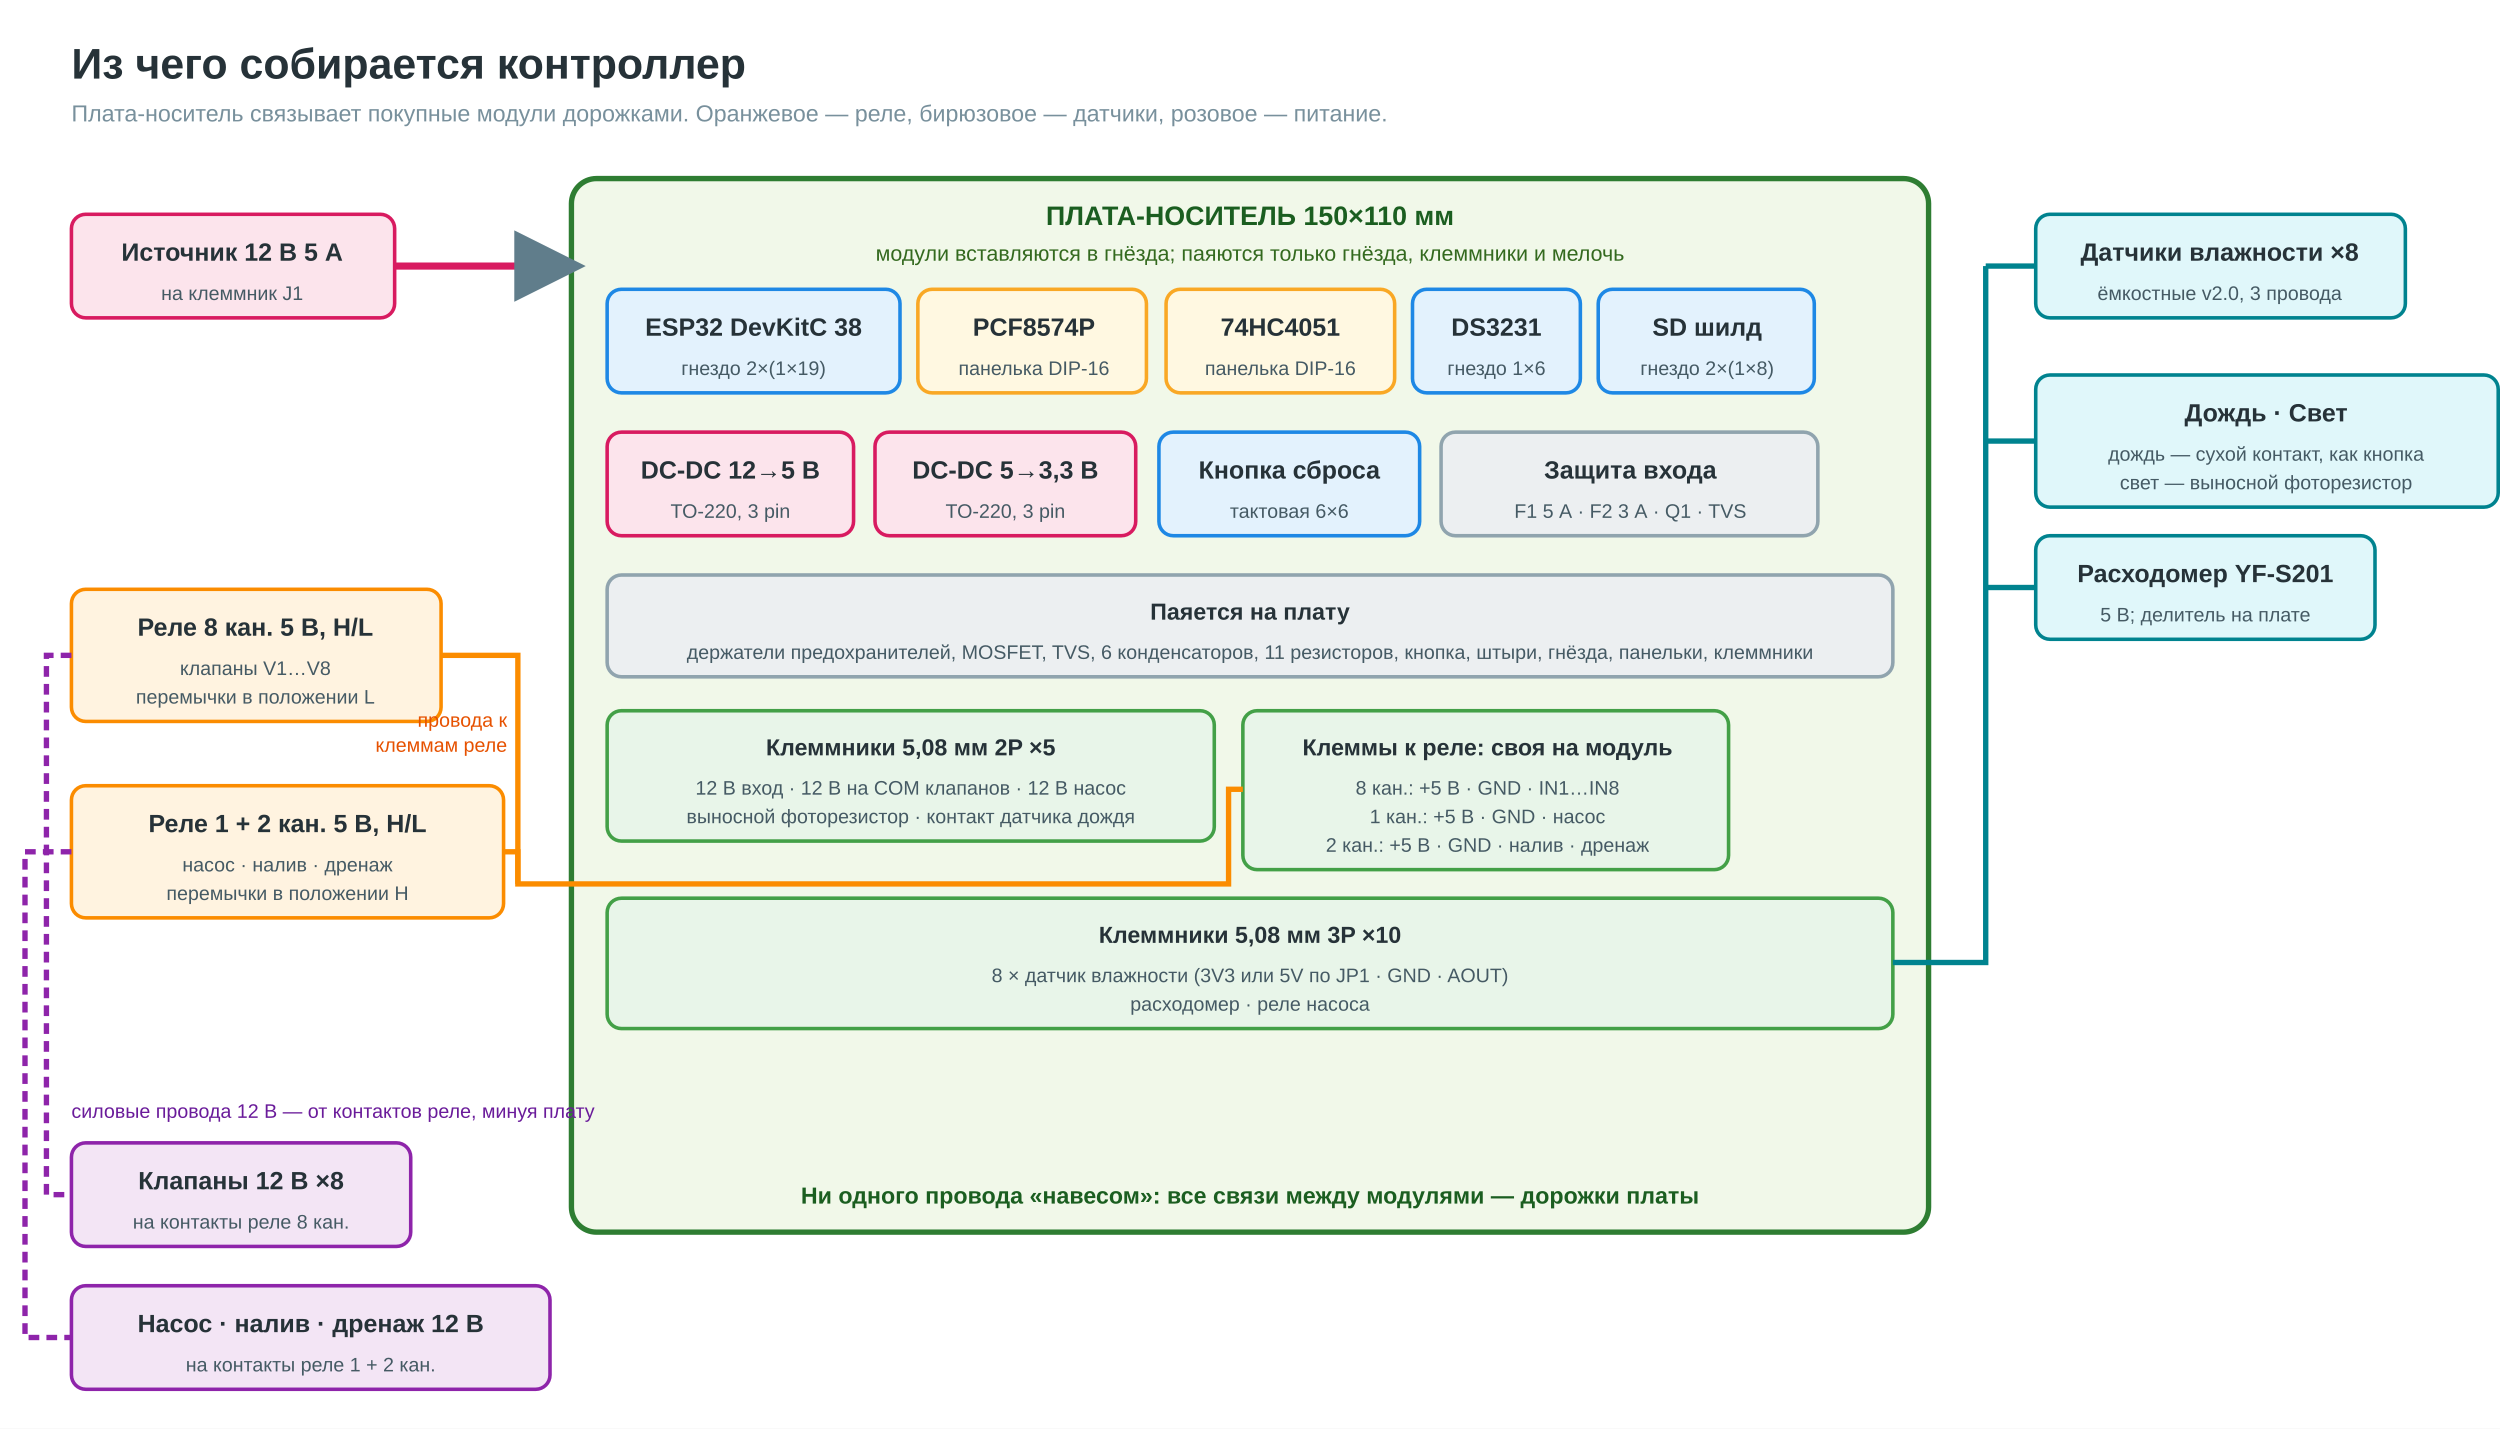
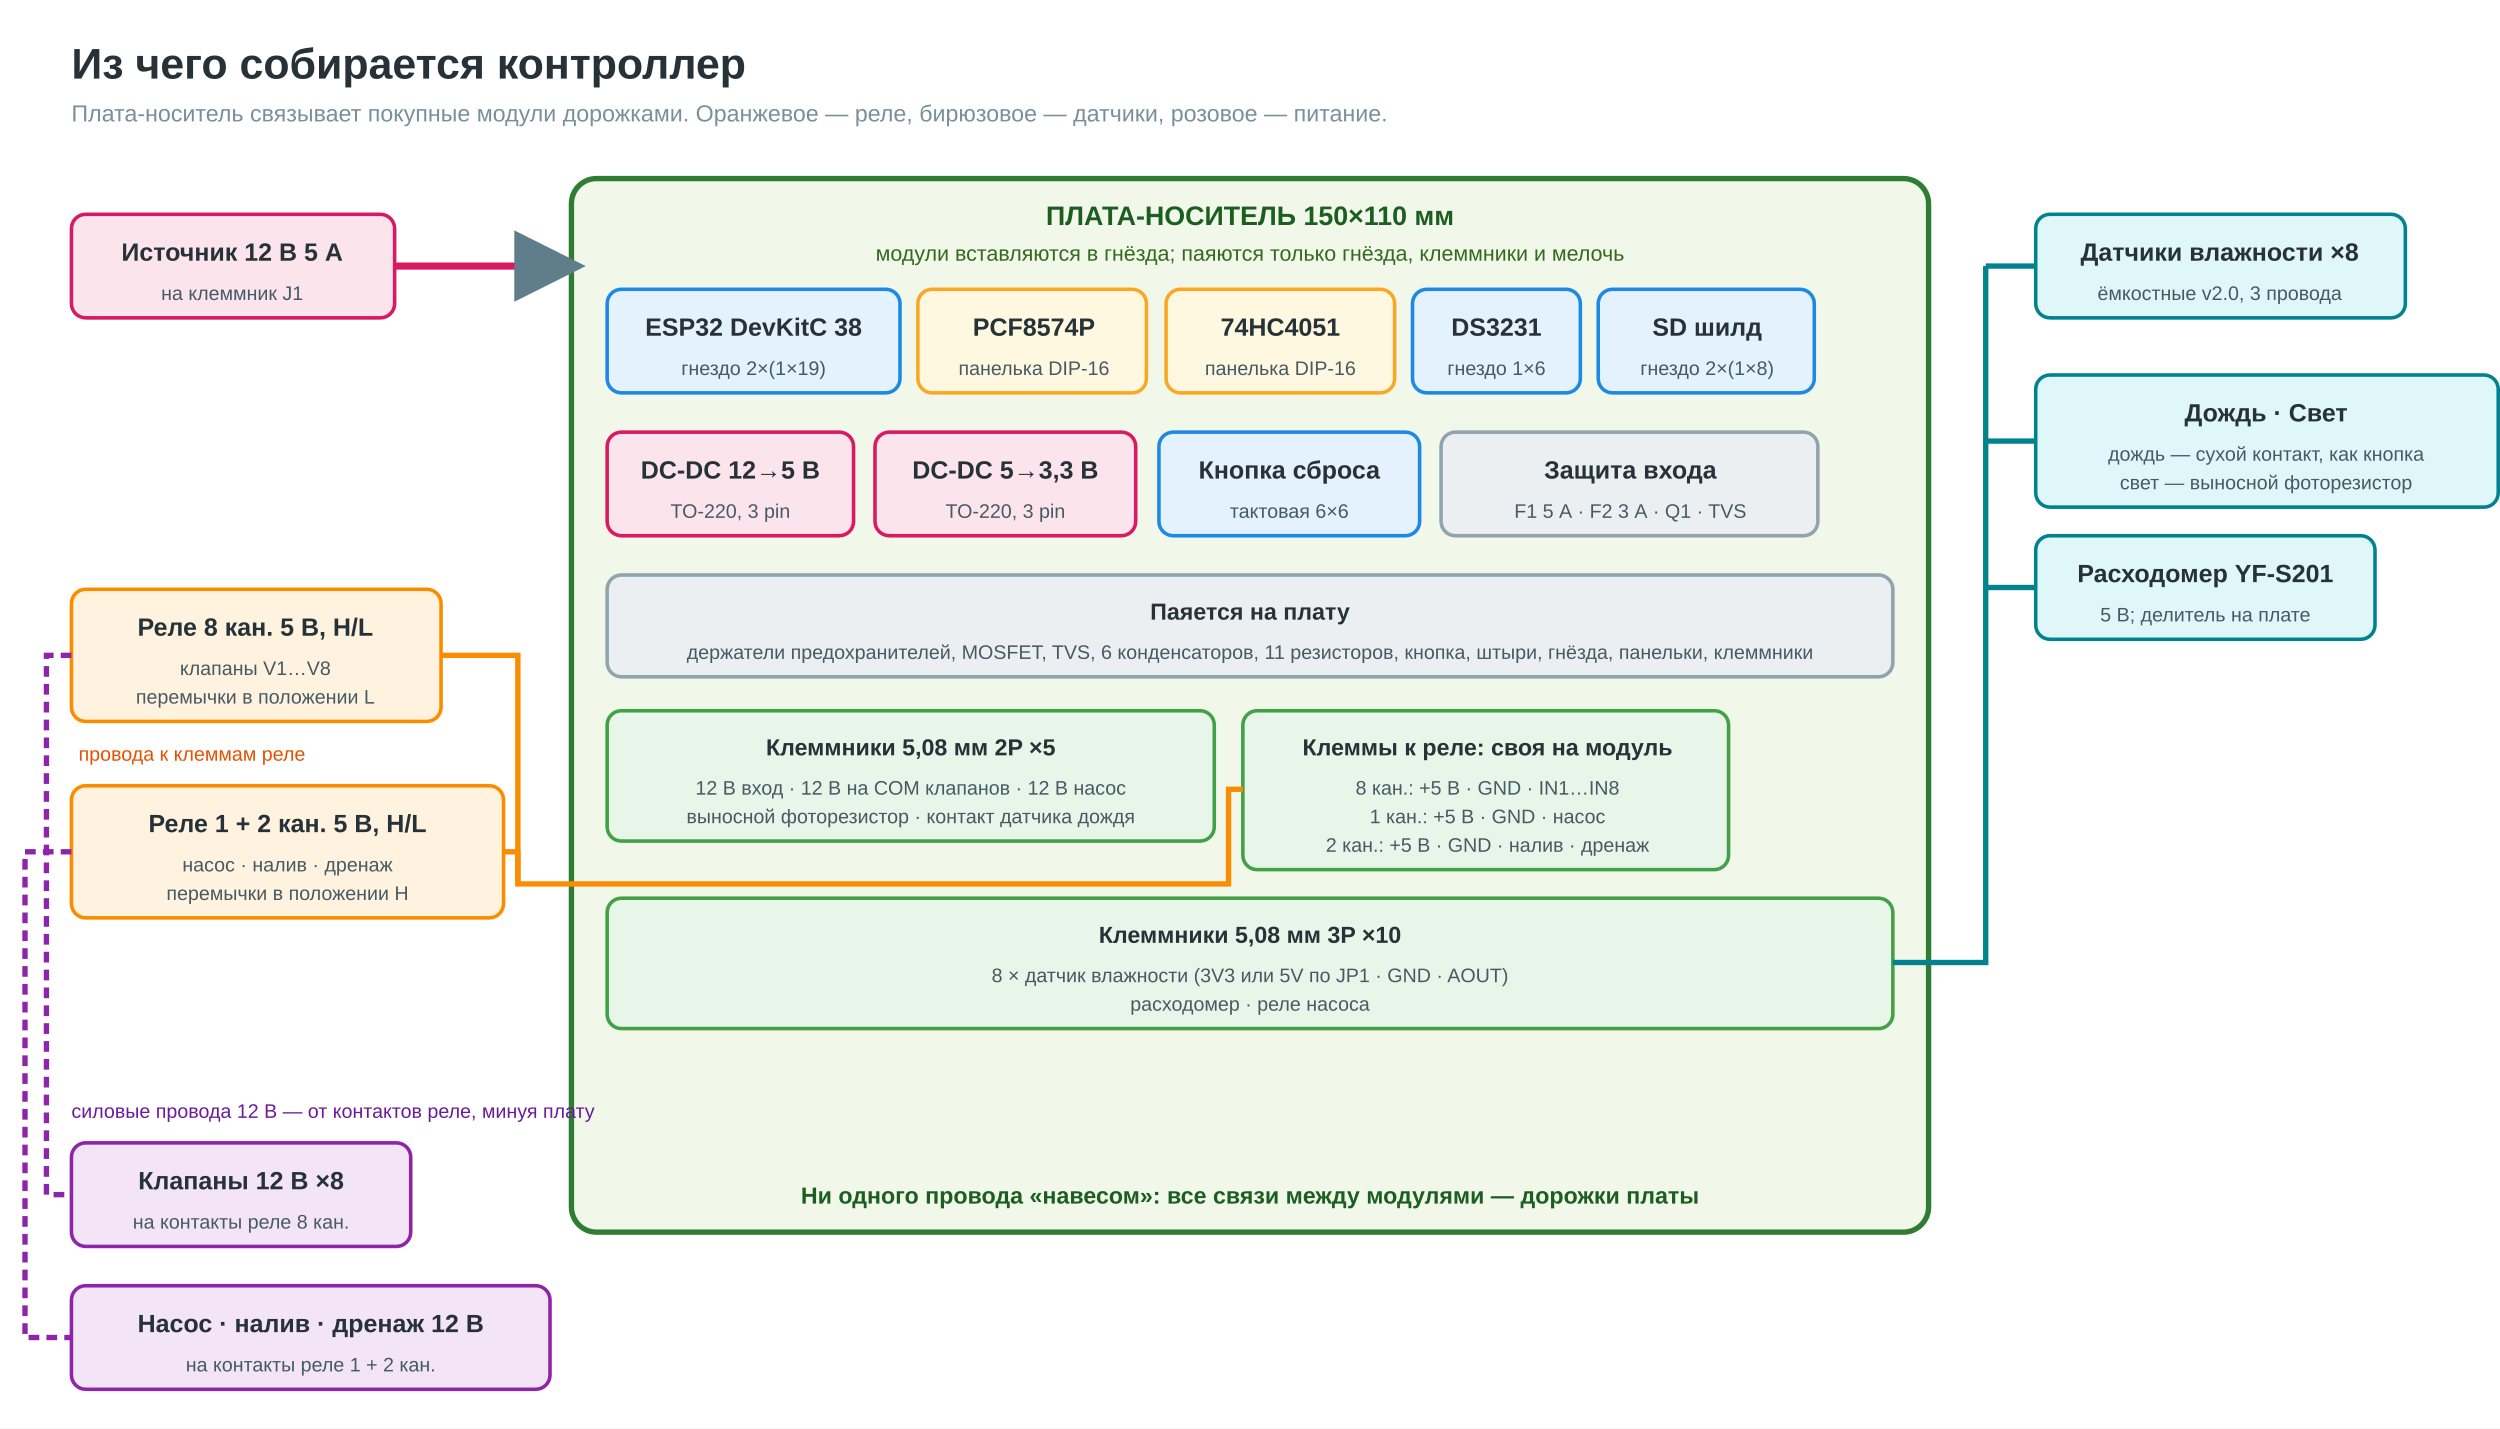
<svg xmlns="http://www.w3.org/2000/svg" viewBox="0 0 1400 800" font-family="Segoe UI, Arial, sans-serif">
  <defs>
    <marker id="arr" markerWidth="10" markerHeight="10" refX="8" refY="5" orient="auto">
      <path d="M0,0 L10,5 L0,10 z" fill="#607D8B" />
    </marker>
  </defs>
  <rect width="1400" height="800" fill="#FFFFFF" />
  <text x="40" y="44" font-size="24" font-weight="bold" fill="#263238">Из чего собирается контроллер</text>
  <text x="40" y="68" font-size="13" fill="#78909C">Плата-носитель связывает покупные модули дорожками. Оранжевое — реле, бирюзовое — датчики, розовое — питание.</text>
  <rect x="320" y="100" width="760" height="590" rx="14" fill="#F1F8E9" stroke="#2E7D32" stroke-width="3" />
  <text x="700" y="126" font-size="15" fill="#1B5E20" text-anchor="middle" font-weight="bold">ПЛАТА-НОСИТЕЛЬ 150×110 мм</text>
  <text x="700" y="146" font-size="12" fill="#33691E" text-anchor="middle">модули вставляются в гнёзда; паяются только гнёзда, клеммники и мелочь</text>
  <rect x="340" y="162" width="164" height="58" rx="8" fill="#E3F2FD" stroke="#1E88E5" stroke-width="2" />
  <text x="422" y="188" font-size="14" font-weight="bold" fill="#263238" text-anchor="middle">ESP32 DevKitC 38</text>
  <text x="422" y="210" font-size="11" fill="#455A64" text-anchor="middle">гнездо 2×(1×19)</text>
  <rect x="514" y="162" width="128" height="58" rx="8" fill="#FFF8E1" stroke="#F9A825" stroke-width="2" />
  <text x="579" y="188" font-size="14" font-weight="bold" fill="#263238" text-anchor="middle">PCF8574P</text>
  <text x="579" y="210" font-size="11" fill="#455A64" text-anchor="middle">панелька DIP-16</text>
  <rect x="653" y="162" width="128" height="58" rx="8" fill="#FFF8E1" stroke="#F9A825" stroke-width="2" />
  <text x="717" y="188" font-size="14" font-weight="bold" fill="#263238" text-anchor="middle">74HC4051</text>
  <text x="717" y="210" font-size="11" fill="#455A64" text-anchor="middle">панелька DIP-16</text>
  <rect x="791" y="162" width="94" height="58" rx="8" fill="#E3F2FD" stroke="#1E88E5" stroke-width="2" />
  <text x="838" y="188" font-size="14" font-weight="bold" fill="#263238" text-anchor="middle">DS3231</text>
  <text x="838" y="210" font-size="11" fill="#455A64" text-anchor="middle">гнездо 1×6</text>
  <rect x="895" y="162" width="121" height="58" rx="8" fill="#E3F2FD" stroke="#1E88E5" stroke-width="2" />
  <text x="956" y="188" font-size="14" font-weight="bold" fill="#263238" text-anchor="middle">SD шилд</text>
  <text x="956" y="210" font-size="11" fill="#455A64" text-anchor="middle">гнездо 2×(1×8)</text>
  <rect x="340" y="242" width="138" height="58" rx="8" fill="#FCE4EC" stroke="#D81B60" stroke-width="2" />
  <text x="409" y="268" font-size="14" font-weight="bold" fill="#263238" text-anchor="middle">DC-DC 12→5 В</text>
  <text x="409" y="290" font-size="11" fill="#455A64" text-anchor="middle">TO-220, 3 pin</text>
  <rect x="490" y="242" width="146" height="58" rx="8" fill="#FCE4EC" stroke="#D81B60" stroke-width="2" />
  <text x="563" y="268" font-size="14" font-weight="bold" fill="#263238" text-anchor="middle">DC-DC 5→3,3 В</text>
  <text x="563" y="290" font-size="11" fill="#455A64" text-anchor="middle">TO-220, 3 pin</text>
  <rect x="649" y="242" width="146" height="58" rx="8" fill="#E3F2FD" stroke="#1E88E5" stroke-width="2" />
  <text x="722" y="268" font-size="14" font-weight="bold" fill="#263238" text-anchor="middle">Кнопка сброса</text>
  <text x="722" y="290" font-size="11" fill="#455A64" text-anchor="middle">тактовая 6×6</text>
  <rect x="807" y="242" width="211" height="58" rx="8" fill="#ECEFF1" stroke="#90A4AE" stroke-width="2" />
  <text x="913" y="268" font-size="14" font-weight="bold" fill="#263238" text-anchor="middle">Защита входа</text>
  <text x="913" y="290" font-size="11" fill="#455A64" text-anchor="middle">F1 5 А · F2 3 А · Q1 · TVS</text>
  <rect x="340" y="322" width="720" height="57" rx="8" fill="#ECEFF1" stroke="#90A4AE" stroke-width="2" />
  <text x="700" y="347" font-size="13" font-weight="bold" fill="#263238" text-anchor="middle">Паяется на плату</text>
  <text x="700" y="369" font-size="11" fill="#455A64" text-anchor="middle">держатели предохранителей, MOSFET, TVS, 6 конденсаторов, 11 резисторов, кнопка, штыри, гнёзда, панельки, клеммники</text>
  <rect x="340" y="398" width="340" height="73" rx="8" fill="#E8F5E9" stroke="#43A047" stroke-width="2" />
  <text x="510" y="423" font-size="13" font-weight="bold" fill="#263238" text-anchor="middle">Клеммники 5,08 мм 2P ×5</text>
  <text x="510" y="445" font-size="11" fill="#455A64" text-anchor="middle">12 В вход · 12 В на COM клапанов · 12 В насос</text>
  <text x="510" y="461" font-size="11" fill="#455A64" text-anchor="middle">выносной фоторезистор · контакт датчика дождя</text>
  <rect x="696" y="398" width="272" height="89" rx="8" fill="#E8F5E9" stroke="#43A047" stroke-width="2" />
  <text x="833" y="423" font-size="13" font-weight="bold" fill="#263238" text-anchor="middle">Клеммы к реле: своя на модуль</text>
  <text x="833" y="445" font-size="11" fill="#455A64" text-anchor="middle">8 кан.: +5 В · GND · IN1…IN8</text>
  <text x="833" y="461" font-size="11" fill="#455A64" text-anchor="middle">1 кан.: +5 В · GND · насос</text>
  <text x="833" y="477" font-size="11" fill="#455A64" text-anchor="middle">2 кан.: +5 В · GND · налив · дренаж</text>
  <rect x="340" y="503" width="720" height="73" rx="8" fill="#E8F5E9" stroke="#43A047" stroke-width="2" />
  <text x="700" y="528" font-size="13" font-weight="bold" fill="#263238" text-anchor="middle">Клеммники 5,08 мм 3P ×10</text>
  <text x="700" y="550" font-size="11" fill="#455A64" text-anchor="middle">8 × датчик влажности (3V3 или 5V по JP1 · GND · AOUT)</text>
  <text x="700" y="566" font-size="11" fill="#455A64" text-anchor="middle">расходомер · реле насоса</text>
  <text x="700" y="674" font-size="13" fill="#1B5E20" text-anchor="middle" font-weight="bold">Ни одного провода «навесом»: все связи между модулями — дорожки платы</text>
  <rect x="40" y="120" width="181" height="58" rx="8" fill="#FCE4EC" stroke="#D81B60" stroke-width="2" />
  <text x="130" y="146" font-size="14" font-weight="bold" fill="#263238" text-anchor="middle">Источник 12 В 5 А</text>
  <text x="130" y="168" font-size="11" fill="#455A64" text-anchor="middle">на клеммник J1</text>
  <path d="M221 149 L320 149" fill="none" stroke="#D81B60" stroke-width="4" marker-end="url(#arr)" />
  <rect x="40" y="330" width="207" height="74" rx="8" fill="#FFF3E0" stroke="#FB8C00" stroke-width="2" />
  <text x="143" y="356" font-size="14" font-weight="bold" fill="#263238" text-anchor="middle">Реле 8 кан. 5 В, H/L</text>
  <text x="143" y="378" font-size="11" fill="#455A64" text-anchor="middle">клапаны V1…V8</text>
  <text x="143" y="394" font-size="11" fill="#455A64" text-anchor="middle">перемычки в положении L</text>
  <rect x="40" y="440" width="242" height="74" rx="8" fill="#FFF3E0" stroke="#FB8C00" stroke-width="2" />
  <text x="161" y="466" font-size="14" font-weight="bold" fill="#263238" text-anchor="middle">Реле 1 + 2 кан. 5 В, H/L</text>
  <text x="161" y="488" font-size="11" fill="#455A64" text-anchor="middle">насос · налив · дренаж</text>
  <text x="161" y="504" font-size="11" fill="#455A64" text-anchor="middle">перемычки в положении H</text>
  <path d="M696 442 L688 442 L688 495 L290 495 L290 367 L247 367" fill="none" stroke="#FB8C00" stroke-width="3" />
  <path d="M290 495 L290 477 L282 477" fill="none" stroke="#FB8C00" stroke-width="3" />
-   <text x="284" y="407" font-size="11" fill="#E65100" text-anchor="end">провода к</text>
-   <text x="284" y="421" font-size="11" fill="#E65100" text-anchor="end">клеммам реле</text>
+   <text x="44" y="426" font-size="11" fill="#E65100" text-anchor="start">провода к клеммам реле</text>
  <rect x="1140" y="120" width="207" height="58" rx="8" fill="#E0F7FA" stroke="#00838F" stroke-width="2" />
  <text x="1243" y="146" font-size="14" font-weight="bold" fill="#263238" text-anchor="middle">Датчики влажности ×8</text>
  <text x="1243" y="168" font-size="11" fill="#455A64" text-anchor="middle">ёмкостные v2.0, 3 провода</text>
  <rect x="1140" y="210" width="259" height="74" rx="8" fill="#E0F7FA" stroke="#00838F" stroke-width="2" />
  <text x="1269" y="236" font-size="14" font-weight="bold" fill="#263238" text-anchor="middle">Дождь · Свет</text>
  <text x="1269" y="258" font-size="11" fill="#455A64" text-anchor="middle">дождь — сухой контакт, как кнопка</text>
  <text x="1269" y="274" font-size="11" fill="#455A64" text-anchor="middle">свет — выносной фоторезистор</text>
  <rect x="1140" y="300" width="190" height="58" rx="8" fill="#E0F7FA" stroke="#00838F" stroke-width="2" />
  <text x="1235" y="326" font-size="14" font-weight="bold" fill="#263238" text-anchor="middle">Расходомер YF-S201</text>
  <text x="1235" y="348" font-size="11" fill="#455A64" text-anchor="middle">5 В; делитель на плате</text>
  <rect x="40" y="640" width="190" height="58" rx="8" fill="#F3E5F5" stroke="#8E24AA" stroke-width="2" />
  <text x="135" y="666" font-size="14" font-weight="bold" fill="#263238" text-anchor="middle">Клапаны 12 В ×8</text>
  <text x="135" y="688" font-size="11" fill="#455A64" text-anchor="middle">на контакты реле 8 кан.</text>
  <rect x="40" y="720" width="268" height="58" rx="8" fill="#F3E5F5" stroke="#8E24AA" stroke-width="2" />
  <text x="174" y="746" font-size="14" font-weight="bold" fill="#263238" text-anchor="middle">Насос · налив · дренаж 12 В</text>
  <text x="174" y="768" font-size="11" fill="#455A64" text-anchor="middle">на контакты реле 1 + 2 кан.</text>
  <path d="M1140 149 L1112 149" fill="none" stroke="#00838F" stroke-width="3" />
  <path d="M1140 247 L1112 247" fill="none" stroke="#00838F" stroke-width="3" />
  <path d="M1140 329 L1112 329" fill="none" stroke="#00838F" stroke-width="3" />
  <path d="M1112 149 L1112 539 L1060 539" fill="none" stroke="#00838F" stroke-width="3" />
  <path d="M40 367 L26 367 L26 669 L40 669" fill="none" stroke="#8E24AA" stroke-width="3" stroke-dasharray="6 4" />
  <path d="M40 477 L14 477 L14 749 L40 749" fill="none" stroke="#8E24AA" stroke-width="3" stroke-dasharray="6 4" />
  <text x="40" y="626" font-size="11" fill="#6A1B9A" text-anchor="start">силовые провода 12 В — от контактов реле, минуя плату</text>
</svg>
